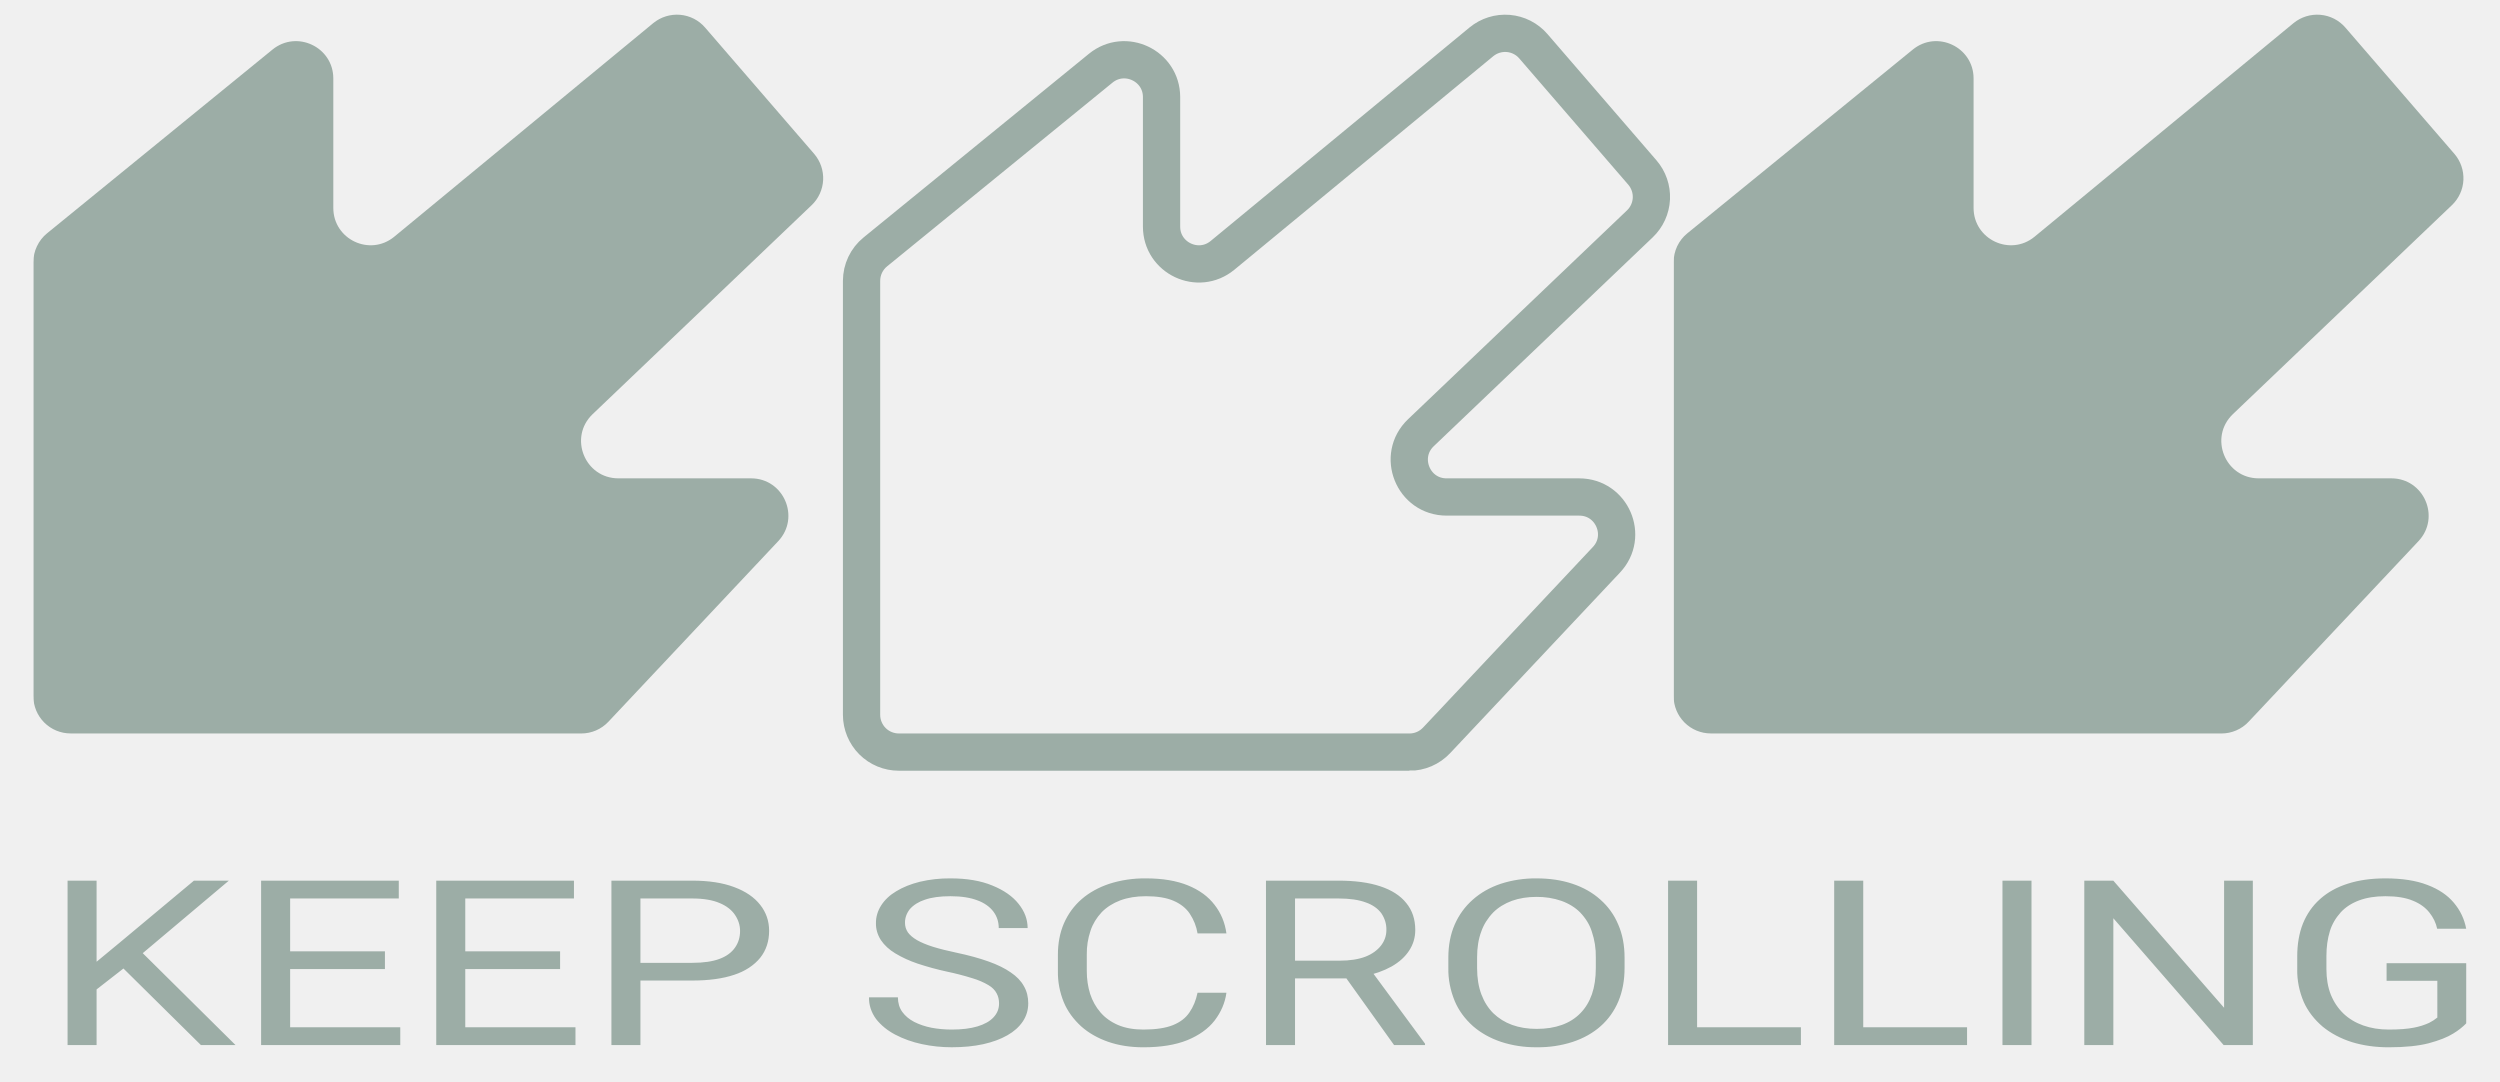
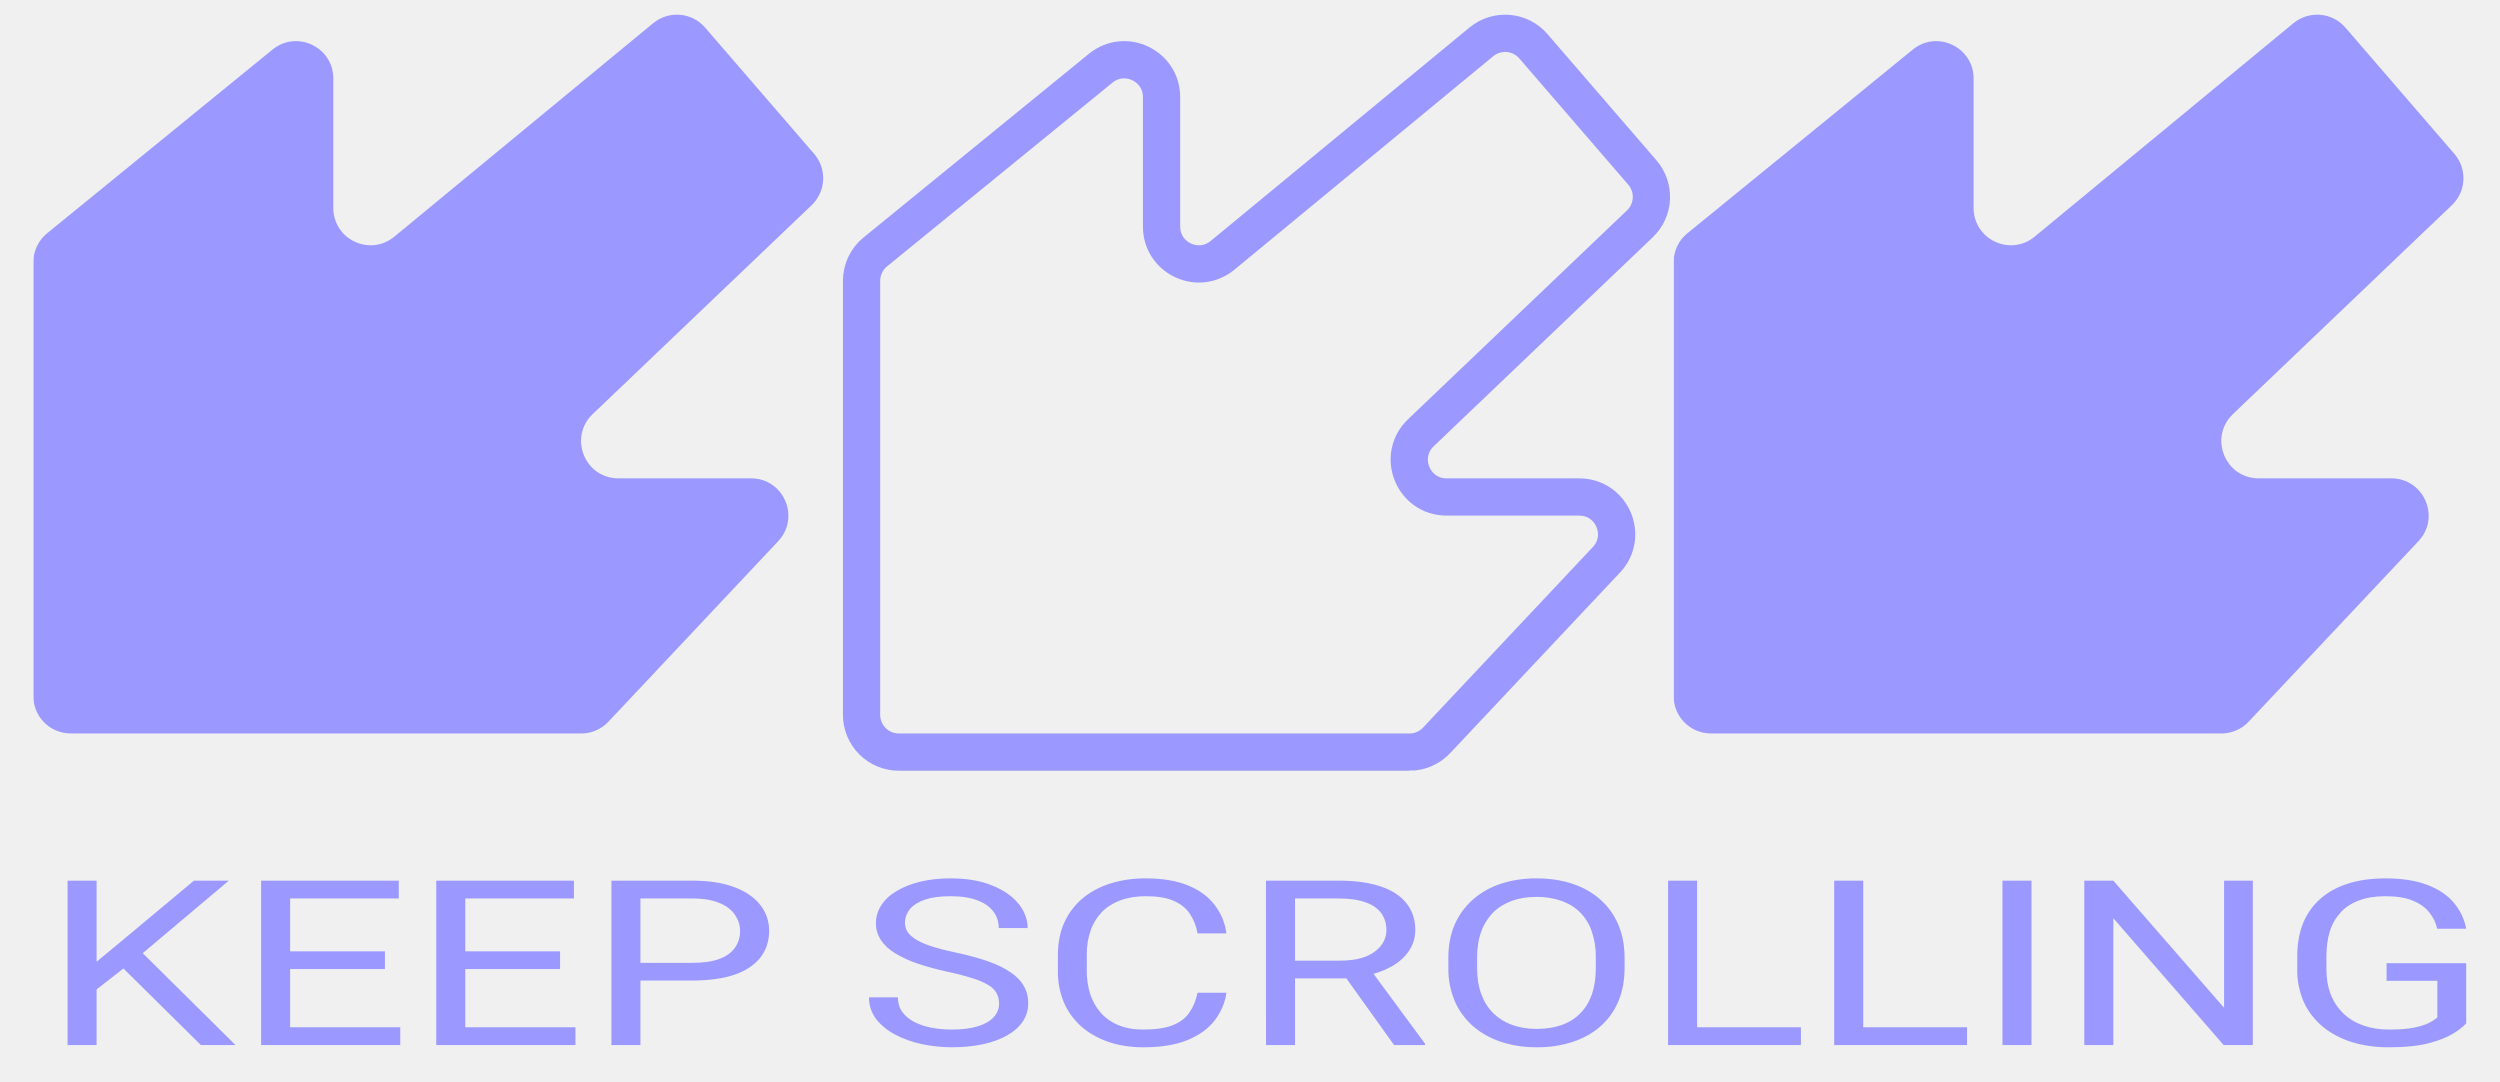
<svg xmlns="http://www.w3.org/2000/svg" width="74" height="32" viewBox="0 0 74 32" fill="none">
  <g clip-path="url(#clip0_56_362)">
    <g clip-path="url(#clip1_56_362)">
      <mask id="mask0_56_362" style="mask-type:luminance" maskUnits="userSpaceOnUse" x="0" y="0" width="25" height="23">
        <path d="M0.987 0H24.711V22.069H0.987V0Z" fill="white" />
      </mask>
      <g mask="url(#mask0_56_362)">
-         <path d="M17.204 21.71H2.09C1.798 21.71 1.517 21.594 1.31 21.387C1.103 21.18 0.987 20.899 0.987 20.607V7.761C0.987 7.597 1.023 7.436 1.094 7.288C1.164 7.14 1.266 7.009 1.393 6.906L8.065 1.468C8.786 0.88 9.866 1.393 9.866 2.323V6.155C9.866 7.087 10.951 7.6 11.671 7.006L19.334 0.686C19.557 0.503 19.842 0.414 20.13 0.438C20.417 0.462 20.684 0.598 20.872 0.817L24.099 4.554C24.283 4.769 24.379 5.046 24.365 5.329C24.351 5.611 24.229 5.878 24.025 6.073L17.543 12.258C16.822 12.945 17.309 14.159 18.304 14.159H22.232C23.198 14.159 23.697 15.315 23.035 16.019L18.008 21.364C17.904 21.474 17.78 21.561 17.642 21.621C17.503 21.681 17.354 21.711 17.204 21.711V21.71Z" fill="#9CADA6" />
+         <path d="M17.204 21.71H2.09C1.798 21.71 1.517 21.594 1.31 21.387C1.103 21.18 0.987 20.899 0.987 20.607V7.761C0.987 7.597 1.023 7.436 1.094 7.288C1.164 7.14 1.266 7.009 1.393 6.906L8.065 1.468C8.786 0.88 9.866 1.393 9.866 2.323V6.155C9.866 7.087 10.951 7.6 11.671 7.006L19.334 0.686C19.557 0.503 19.842 0.414 20.13 0.438C20.417 0.462 20.684 0.598 20.872 0.817L24.099 4.554C24.283 4.769 24.379 5.046 24.365 5.329C24.351 5.611 24.229 5.878 24.025 6.073L17.543 12.258C16.822 12.945 17.309 14.159 18.304 14.159H22.232C23.198 14.159 23.697 15.315 23.035 16.019L18.008 21.364C17.904 21.474 17.78 21.561 17.642 21.621C17.503 21.681 17.354 21.711 17.204 21.711V21.71Z" fill="#9b99ff" />
      </g>
      <mask id="mask1_56_362" style="mask-type:luminance" maskUnits="userSpaceOnUse" x="24" y="0" width="26" height="24">
        <path d="M24.711 0H49.538V23.172H24.711V0Z" fill="white" />
      </mask>
      <g mask="url(#mask1_56_362)">
-         <path d="M41.719 22.262H26.606C26.313 22.262 26.032 22.146 25.825 21.939C25.619 21.732 25.502 21.451 25.502 21.159V8.313C25.502 8.149 25.539 7.987 25.609 7.839C25.679 7.692 25.781 7.561 25.908 7.458L32.581 2.019C33.302 1.432 34.382 1.945 34.382 2.874V6.707C34.382 7.639 35.467 8.152 36.187 7.558L43.85 1.238C44.073 1.055 44.358 0.966 44.645 0.99C44.933 1.014 45.199 1.15 45.387 1.368L48.614 5.106C48.799 5.321 48.894 5.598 48.881 5.88C48.867 6.163 48.745 6.43 48.541 6.625L42.058 12.809C41.338 13.497 41.824 14.711 42.82 14.711H46.746C47.714 14.711 48.213 15.867 47.55 16.57L42.522 21.916C42.419 22.025 42.295 22.113 42.156 22.173C42.018 22.232 41.869 22.263 41.718 22.263L41.719 22.262Z" stroke="#9CADA6" stroke-width="1.103" />
+         <path d="M41.719 22.262H26.606C26.313 22.262 26.032 22.146 25.825 21.939C25.619 21.732 25.502 21.451 25.502 21.159V8.313C25.502 8.149 25.539 7.987 25.609 7.839C25.679 7.692 25.781 7.561 25.908 7.458L32.581 2.019C33.302 1.432 34.382 1.945 34.382 2.874V6.707C34.382 7.639 35.467 8.152 36.187 7.558L43.85 1.238C44.073 1.055 44.358 0.966 44.645 0.99C44.933 1.014 45.199 1.15 45.387 1.368L48.614 5.106C48.799 5.321 48.894 5.598 48.881 5.88C48.867 6.163 48.745 6.43 48.541 6.625L42.058 12.809C41.338 13.497 41.824 14.711 42.82 14.711H46.746C47.714 14.711 48.213 15.867 47.55 16.57L42.522 21.916C42.419 22.025 42.295 22.113 42.156 22.173C42.018 22.232 41.869 22.263 41.718 22.263L41.719 22.262Z" stroke="#9b99ff" stroke-width="1.103" />
      </g>
      <mask id="mask2_56_362" style="mask-type:luminance" maskUnits="userSpaceOnUse" x="49" y="0" width="25" height="23">
        <path d="M49.539 0H73.263V22.069H49.539V0Z" fill="white" />
      </mask>
      <g mask="url(#mask2_56_362)">
-         <path d="M65.755 21.71H50.642C50.349 21.71 50.069 21.594 49.862 21.387C49.655 21.18 49.539 20.899 49.539 20.607V7.761C49.539 7.597 49.575 7.436 49.645 7.288C49.715 7.14 49.818 7.009 49.945 6.906L56.618 1.468C57.338 0.88 58.418 1.393 58.418 2.323V6.155C58.418 7.087 59.504 7.6 60.224 7.006L67.886 0.686C68.109 0.503 68.394 0.414 68.681 0.438C68.969 0.462 69.235 0.598 69.424 0.817L72.65 4.554C72.835 4.769 72.93 5.046 72.917 5.329C72.903 5.611 72.781 5.878 72.576 6.073L66.095 12.257C65.374 12.945 65.861 14.159 66.857 14.159H70.783C71.75 14.159 72.249 15.314 71.587 16.018L66.559 21.363C66.456 21.473 66.332 21.561 66.193 21.62C66.055 21.68 65.906 21.711 65.755 21.711V21.71Z" fill="#9CADA6" />
+         <path d="M65.755 21.71H50.642C50.349 21.71 50.069 21.594 49.862 21.387C49.655 21.18 49.539 20.899 49.539 20.607V7.761C49.539 7.597 49.575 7.436 49.645 7.288C49.715 7.14 49.818 7.009 49.945 6.906L56.618 1.468C57.338 0.88 58.418 1.393 58.418 2.323V6.155C58.418 7.087 59.504 7.6 60.224 7.006L67.886 0.686C68.109 0.503 68.394 0.414 68.681 0.438C68.969 0.462 69.235 0.598 69.424 0.817L72.65 4.554C72.835 4.769 72.93 5.046 72.917 5.329C72.903 5.611 72.781 5.878 72.576 6.073L66.095 12.257C65.374 12.945 65.861 14.159 66.857 14.159H70.783C71.75 14.159 72.249 15.314 71.587 16.018L66.559 21.363C66.456 21.473 66.332 21.561 66.193 21.62C66.055 21.68 65.906 21.711 65.755 21.711V21.71Z" fill="#9b99ff" />
      </g>
-       <path d="M2.859 26.067V30.933H2V26.067H2.859ZM6.774 26.067L4.08 28.336L2.565 29.516L2.423 28.828L3.563 27.885L5.741 26.067H6.774ZM5.946 30.933L3.545 28.56L4.058 28.048L6.971 30.933H5.946ZM11.848 30.408V30.933H8.414V30.408H11.848ZM8.588 26.067V30.933H7.729V26.067H8.588ZM11.394 28.159V28.684H8.414V28.159H11.394ZM11.804 26.067V26.595H8.414V26.067H11.804ZM17.034 30.408V30.933H13.599V30.408H17.034ZM13.772 26.067V30.933H12.913V26.067H13.772ZM16.579 28.159V28.684H13.599V28.159H16.579ZM16.989 26.067V26.595H13.599V26.067H16.989ZM20.49 29.024H18.757V28.5H20.49C20.825 28.5 21.097 28.46 21.305 28.38C21.501 28.308 21.66 28.191 21.759 28.045C21.858 27.902 21.906 27.74 21.906 27.557C21.906 27.39 21.857 27.233 21.759 27.086C21.66 26.936 21.501 26.812 21.305 26.732C21.097 26.641 20.825 26.595 20.489 26.595H18.957V30.933H18.098V26.067H20.489C20.98 26.067 21.394 26.13 21.732 26.258C22.071 26.384 22.328 26.56 22.503 26.785C22.678 27.008 22.766 27.263 22.766 27.55C22.766 27.863 22.678 28.129 22.503 28.349C22.322 28.573 22.053 28.75 21.732 28.854C21.394 28.968 20.98 29.024 20.49 29.024ZM29.572 29.703C29.572 29.589 29.548 29.489 29.5 29.402C29.451 29.307 29.367 29.224 29.26 29.161C29.117 29.076 28.958 29.008 28.788 28.957C28.541 28.88 28.288 28.814 28.03 28.76C27.734 28.696 27.444 28.616 27.162 28.523C26.924 28.443 26.701 28.341 26.499 28.219C26.322 28.113 26.178 27.98 26.075 27.828C25.974 27.671 25.924 27.498 25.928 27.323C25.926 27.142 25.979 26.963 26.083 26.8C26.187 26.637 26.34 26.493 26.529 26.381C26.726 26.261 26.959 26.167 27.228 26.1C27.521 26.031 27.826 25.997 28.133 26C28.619 26 29.033 26.07 29.372 26.211C29.713 26.349 29.973 26.53 30.151 26.755C30.329 26.978 30.418 27.216 30.418 27.471H29.563C29.563 27.288 29.511 27.126 29.407 26.986C29.299 26.841 29.134 26.724 28.935 26.652C28.724 26.57 28.457 26.528 28.133 26.528C27.827 26.528 27.575 26.562 27.376 26.632C27.194 26.69 27.038 26.788 26.93 26.912C26.834 27.035 26.785 27.175 26.788 27.317C26.788 27.419 26.816 27.513 26.873 27.597C26.932 27.68 27.022 27.757 27.144 27.828C27.269 27.899 27.427 27.965 27.617 28.025C27.809 28.085 28.04 28.143 28.307 28.199C28.675 28.277 28.993 28.364 29.26 28.46C29.527 28.555 29.747 28.664 29.919 28.784C30.094 28.902 30.224 29.037 30.307 29.189C30.393 29.337 30.436 29.507 30.436 29.696C30.436 29.895 30.383 30.074 30.276 30.234C30.168 30.396 30.01 30.537 29.817 30.645C29.618 30.759 29.379 30.847 29.1 30.909C28.823 30.969 28.515 30.999 28.172 30.999C27.873 30.999 27.578 30.969 27.287 30.906C27.005 30.846 26.739 30.751 26.499 30.625C26.268 30.504 26.075 30.346 25.933 30.164C25.789 29.967 25.717 29.746 25.723 29.522H26.578C26.578 29.689 26.622 29.833 26.708 29.953C26.794 30.072 26.911 30.17 27.06 30.248C27.212 30.325 27.382 30.383 27.572 30.421C27.765 30.457 27.965 30.475 28.172 30.475C28.473 30.475 28.727 30.444 28.935 30.381C29.142 30.318 29.3 30.23 29.407 30.114C29.517 29.998 29.572 29.861 29.572 29.703ZM35.447 29.385H36.302C36.264 29.676 36.145 29.957 35.95 30.211C35.76 30.454 35.492 30.646 35.144 30.789C34.797 30.929 34.364 31 33.843 31C33.463 31 33.117 30.946 32.806 30.839C32.499 30.733 32.226 30.578 32.008 30.385C31.776 30.174 31.601 29.933 31.491 29.673C31.368 29.372 31.308 29.058 31.314 28.744V28.259C31.314 27.918 31.373 27.61 31.491 27.334C31.613 27.055 31.787 26.816 32.013 26.618C32.239 26.421 32.52 26.265 32.837 26.16C33.178 26.05 33.547 25.996 33.919 26C34.409 26 34.823 26.069 35.162 26.207C35.501 26.345 35.763 26.537 35.95 26.782C36.14 27.025 36.258 27.307 36.302 27.628H35.447C35.415 27.424 35.337 27.226 35.216 27.043C35.109 26.883 34.942 26.75 34.734 26.662C34.526 26.572 34.255 26.528 33.919 26.528C33.631 26.528 33.377 26.57 33.158 26.652C32.941 26.734 32.753 26.855 32.61 27.002C32.456 27.167 32.344 27.352 32.28 27.548C32.203 27.778 32.165 28.015 32.169 28.253V28.744C32.169 28.982 32.202 29.206 32.267 29.416C32.335 29.625 32.437 29.809 32.574 29.967C32.705 30.121 32.884 30.25 33.096 30.341C33.306 30.43 33.555 30.475 33.843 30.475C34.208 30.475 34.499 30.431 34.716 30.345C34.934 30.257 35.096 30.133 35.206 29.97C35.319 29.807 35.4 29.613 35.447 29.385ZM37.473 26.067H39.621C40.107 26.067 40.519 26.122 40.855 26.234C41.193 26.345 41.45 26.51 41.625 26.729C41.803 26.945 41.892 27.211 41.892 27.527C41.892 27.75 41.832 27.954 41.71 28.139C41.591 28.322 41.419 28.477 41.193 28.607C40.953 28.74 40.681 28.836 40.391 28.891L40.151 28.961H38.133L38.124 28.436H39.648C39.956 28.436 40.213 28.396 40.418 28.317C40.611 28.242 40.772 28.127 40.881 27.985C40.986 27.847 41.037 27.694 41.037 27.527C41.042 27.357 40.992 27.188 40.89 27.036C40.787 26.893 40.624 26.779 40.427 26.712C40.219 26.634 39.95 26.595 39.621 26.595H38.333V30.933H37.474L37.473 26.067ZM41.264 30.933L39.686 28.727L40.582 28.724L42.181 30.893V30.933H41.264ZM48.087 28.346V28.654C48.087 29.019 48.026 29.346 47.905 29.636C47.783 29.925 47.608 30.172 47.379 30.375C47.155 30.575 46.873 30.733 46.555 30.839C46.218 30.949 45.853 31.004 45.486 30.999C45.123 31.003 44.763 30.948 44.431 30.839C44.112 30.732 43.829 30.573 43.602 30.375C43.359 30.158 43.176 29.907 43.062 29.636C42.93 29.318 42.865 28.987 42.871 28.654V28.346C42.871 27.98 42.934 27.654 43.059 27.367C43.186 27.077 43.366 26.831 43.597 26.628C43.829 26.423 44.104 26.267 44.422 26.16C44.754 26.052 45.114 25.997 45.477 26C45.873 26 46.228 26.053 46.546 26.16C46.867 26.267 47.142 26.423 47.37 26.628C47.601 26.831 47.779 27.077 47.9 27.367C48.025 27.654 48.087 27.98 48.087 28.346ZM47.236 28.654V28.34C47.242 28.081 47.201 27.822 47.116 27.57C47.052 27.368 46.935 27.178 46.773 27.009C46.629 26.862 46.437 26.744 46.216 26.665C45.985 26.585 45.732 26.545 45.477 26.548C45.21 26.548 44.968 26.587 44.751 26.665C44.533 26.746 44.344 26.863 44.199 27.009C44.036 27.178 43.917 27.369 43.847 27.57C43.763 27.793 43.722 28.049 43.722 28.339V28.653C43.722 28.946 43.764 29.204 43.847 29.429C43.93 29.651 44.049 29.84 44.203 29.993C44.361 30.145 44.546 30.26 44.76 30.338C44.976 30.416 45.219 30.455 45.486 30.455C45.766 30.455 46.013 30.416 46.23 30.338C46.447 30.26 46.629 30.145 46.777 29.993C46.929 29.84 47.043 29.651 47.121 29.429C47.198 29.204 47.236 28.946 47.236 28.653V28.654ZM53.307 30.408V30.933H50.066V30.408H53.307ZM50.234 26.067V30.933H49.375V26.067H50.234ZM58.225 30.408V30.933H54.982V30.408H58.225ZM55.152 26.067V30.933H54.292V26.067L55.152 26.067ZM60.132 26.067V30.933H59.273V26.067L60.132 26.067ZM66.684 26.067V30.933H65.819L62.555 27.18V30.933H61.695V26.067H62.554L65.833 29.83V26.067H66.684ZM73 28.51V30.292C72.891 30.404 72.762 30.505 72.617 30.592C72.442 30.702 72.2 30.797 71.891 30.88C71.585 30.959 71.19 31 70.706 31C70.311 31 69.947 30.949 69.615 30.846C69.288 30.743 68.995 30.588 68.755 30.392C68.505 30.18 68.314 29.932 68.193 29.663C68.058 29.348 67.992 29.019 67.998 28.688V28.309C67.998 27.946 68.054 27.622 68.167 27.337C68.283 27.051 68.452 26.81 68.674 26.612C68.895 26.413 69.176 26.257 69.494 26.157C69.818 26.052 70.189 26 70.608 26C71.104 26 71.518 26.065 71.851 26.194C72.186 26.321 72.447 26.497 72.634 26.722C72.824 26.947 72.946 27.203 72.999 27.491H72.14C72.105 27.32 72.026 27.157 71.908 27.009C71.792 26.862 71.624 26.741 71.423 26.661C71.212 26.572 70.941 26.528 70.608 26.528C70.308 26.528 70.048 26.57 69.829 26.652C69.61 26.733 69.423 26.855 69.285 27.006C69.133 27.175 69.024 27.365 68.964 27.564C68.896 27.783 68.862 28.028 68.862 28.303V28.687C68.862 28.968 68.905 29.218 68.991 29.439C69.08 29.66 69.207 29.848 69.369 30.004C69.533 30.158 69.727 30.274 69.953 30.354C70.181 30.435 70.434 30.475 70.71 30.475C71.016 30.475 71.264 30.456 71.454 30.418C71.611 30.388 71.761 30.341 71.899 30.278C71.989 30.233 72.072 30.18 72.145 30.12V29.031H70.643V28.51L73 28.51Z" fill="#9CADA6" />
+       <path d="M2.859 26.067V30.933H2V26.067H2.859ZM6.774 26.067L4.08 28.336L2.565 29.516L2.423 28.828L3.563 27.885L5.741 26.067H6.774ZM5.946 30.933L3.545 28.56L4.058 28.048L6.971 30.933H5.946ZM11.848 30.408V30.933H8.414V30.408H11.848ZM8.588 26.067V30.933H7.729V26.067H8.588ZM11.394 28.159V28.684H8.414V28.159H11.394ZM11.804 26.067V26.595H8.414V26.067H11.804ZM17.034 30.408V30.933H13.599V30.408H17.034ZM13.772 26.067V30.933H12.913V26.067H13.772ZM16.579 28.159V28.684H13.599V28.159H16.579ZM16.989 26.067V26.595H13.599V26.067H16.989ZM20.49 29.024H18.757V28.5H20.49C20.825 28.5 21.097 28.46 21.305 28.38C21.501 28.308 21.66 28.191 21.759 28.045C21.858 27.902 21.906 27.74 21.906 27.557C21.906 27.39 21.857 27.233 21.759 27.086C21.66 26.936 21.501 26.812 21.305 26.732C21.097 26.641 20.825 26.595 20.489 26.595H18.957V30.933H18.098V26.067H20.489C20.98 26.067 21.394 26.13 21.732 26.258C22.071 26.384 22.328 26.56 22.503 26.785C22.678 27.008 22.766 27.263 22.766 27.55C22.766 27.863 22.678 28.129 22.503 28.349C22.322 28.573 22.053 28.75 21.732 28.854C21.394 28.968 20.98 29.024 20.49 29.024ZM29.572 29.703C29.572 29.589 29.548 29.489 29.5 29.402C29.451 29.307 29.367 29.224 29.26 29.161C29.117 29.076 28.958 29.008 28.788 28.957C28.541 28.88 28.288 28.814 28.03 28.76C27.734 28.696 27.444 28.616 27.162 28.523C26.924 28.443 26.701 28.341 26.499 28.219C26.322 28.113 26.178 27.98 26.075 27.828C25.974 27.671 25.924 27.498 25.928 27.323C25.926 27.142 25.979 26.963 26.083 26.8C26.187 26.637 26.34 26.493 26.529 26.381C26.726 26.261 26.959 26.167 27.228 26.1C27.521 26.031 27.826 25.997 28.133 26C28.619 26 29.033 26.07 29.372 26.211C29.713 26.349 29.973 26.53 30.151 26.755C30.329 26.978 30.418 27.216 30.418 27.471H29.563C29.563 27.288 29.511 27.126 29.407 26.986C29.299 26.841 29.134 26.724 28.935 26.652C28.724 26.57 28.457 26.528 28.133 26.528C27.827 26.528 27.575 26.562 27.376 26.632C27.194 26.69 27.038 26.788 26.93 26.912C26.834 27.035 26.785 27.175 26.788 27.317C26.788 27.419 26.816 27.513 26.873 27.597C26.932 27.68 27.022 27.757 27.144 27.828C27.269 27.899 27.427 27.965 27.617 28.025C27.809 28.085 28.04 28.143 28.307 28.199C28.675 28.277 28.993 28.364 29.26 28.46C29.527 28.555 29.747 28.664 29.919 28.784C30.094 28.902 30.224 29.037 30.307 29.189C30.393 29.337 30.436 29.507 30.436 29.696C30.436 29.895 30.383 30.074 30.276 30.234C30.168 30.396 30.01 30.537 29.817 30.645C29.618 30.759 29.379 30.847 29.1 30.909C28.823 30.969 28.515 30.999 28.172 30.999C27.873 30.999 27.578 30.969 27.287 30.906C27.005 30.846 26.739 30.751 26.499 30.625C26.268 30.504 26.075 30.346 25.933 30.164C25.789 29.967 25.717 29.746 25.723 29.522H26.578C26.578 29.689 26.622 29.833 26.708 29.953C26.794 30.072 26.911 30.17 27.06 30.248C27.212 30.325 27.382 30.383 27.572 30.421C27.765 30.457 27.965 30.475 28.172 30.475C28.473 30.475 28.727 30.444 28.935 30.381C29.142 30.318 29.3 30.23 29.407 30.114C29.517 29.998 29.572 29.861 29.572 29.703ZM35.447 29.385H36.302C36.264 29.676 36.145 29.957 35.95 30.211C35.76 30.454 35.492 30.646 35.144 30.789C34.797 30.929 34.364 31 33.843 31C33.463 31 33.117 30.946 32.806 30.839C32.499 30.733 32.226 30.578 32.008 30.385C31.776 30.174 31.601 29.933 31.491 29.673C31.368 29.372 31.308 29.058 31.314 28.744V28.259C31.314 27.918 31.373 27.61 31.491 27.334C31.613 27.055 31.787 26.816 32.013 26.618C32.239 26.421 32.52 26.265 32.837 26.16C33.178 26.05 33.547 25.996 33.919 26C34.409 26 34.823 26.069 35.162 26.207C35.501 26.345 35.763 26.537 35.95 26.782C36.14 27.025 36.258 27.307 36.302 27.628H35.447C35.415 27.424 35.337 27.226 35.216 27.043C35.109 26.883 34.942 26.75 34.734 26.662C34.526 26.572 34.255 26.528 33.919 26.528C33.631 26.528 33.377 26.57 33.158 26.652C32.941 26.734 32.753 26.855 32.61 27.002C32.456 27.167 32.344 27.352 32.28 27.548C32.203 27.778 32.165 28.015 32.169 28.253V28.744C32.169 28.982 32.202 29.206 32.267 29.416C32.335 29.625 32.437 29.809 32.574 29.967C32.705 30.121 32.884 30.25 33.096 30.341C33.306 30.43 33.555 30.475 33.843 30.475C34.208 30.475 34.499 30.431 34.716 30.345C34.934 30.257 35.096 30.133 35.206 29.97C35.319 29.807 35.4 29.613 35.447 29.385ZM37.473 26.067H39.621C40.107 26.067 40.519 26.122 40.855 26.234C41.193 26.345 41.45 26.51 41.625 26.729C41.803 26.945 41.892 27.211 41.892 27.527C41.892 27.75 41.832 27.954 41.71 28.139C41.591 28.322 41.419 28.477 41.193 28.607C40.953 28.74 40.681 28.836 40.391 28.891L40.151 28.961H38.133L38.124 28.436H39.648C39.956 28.436 40.213 28.396 40.418 28.317C40.611 28.242 40.772 28.127 40.881 27.985C40.986 27.847 41.037 27.694 41.037 27.527C41.042 27.357 40.992 27.188 40.89 27.036C40.787 26.893 40.624 26.779 40.427 26.712C40.219 26.634 39.95 26.595 39.621 26.595H38.333V30.933H37.474L37.473 26.067ZM41.264 30.933L39.686 28.727L40.582 28.724L42.181 30.893V30.933H41.264ZM48.087 28.346V28.654C48.087 29.019 48.026 29.346 47.905 29.636C47.783 29.925 47.608 30.172 47.379 30.375C47.155 30.575 46.873 30.733 46.555 30.839C46.218 30.949 45.853 31.004 45.486 30.999C45.123 31.003 44.763 30.948 44.431 30.839C44.112 30.732 43.829 30.573 43.602 30.375C43.359 30.158 43.176 29.907 43.062 29.636C42.93 29.318 42.865 28.987 42.871 28.654V28.346C42.871 27.98 42.934 27.654 43.059 27.367C43.186 27.077 43.366 26.831 43.597 26.628C43.829 26.423 44.104 26.267 44.422 26.16C44.754 26.052 45.114 25.997 45.477 26C45.873 26 46.228 26.053 46.546 26.16C46.867 26.267 47.142 26.423 47.37 26.628C47.601 26.831 47.779 27.077 47.9 27.367C48.025 27.654 48.087 27.98 48.087 28.346ZM47.236 28.654V28.34C47.242 28.081 47.201 27.822 47.116 27.57C47.052 27.368 46.935 27.178 46.773 27.009C46.629 26.862 46.437 26.744 46.216 26.665C45.985 26.585 45.732 26.545 45.477 26.548C45.21 26.548 44.968 26.587 44.751 26.665C44.533 26.746 44.344 26.863 44.199 27.009C44.036 27.178 43.917 27.369 43.847 27.57C43.763 27.793 43.722 28.049 43.722 28.339V28.653C43.722 28.946 43.764 29.204 43.847 29.429C43.93 29.651 44.049 29.84 44.203 29.993C44.361 30.145 44.546 30.26 44.76 30.338C44.976 30.416 45.219 30.455 45.486 30.455C45.766 30.455 46.013 30.416 46.23 30.338C46.447 30.26 46.629 30.145 46.777 29.993C46.929 29.84 47.043 29.651 47.121 29.429C47.198 29.204 47.236 28.946 47.236 28.653V28.654ZM53.307 30.408V30.933H50.066V30.408H53.307ZM50.234 26.067V30.933H49.375V26.067H50.234ZM58.225 30.408V30.933H54.982V30.408H58.225ZM55.152 26.067V30.933H54.292V26.067L55.152 26.067ZM60.132 26.067V30.933H59.273V26.067L60.132 26.067ZM66.684 26.067V30.933H65.819L62.555 27.18V30.933H61.695V26.067H62.554L65.833 29.83V26.067H66.684ZM73 28.51V30.292C72.891 30.404 72.762 30.505 72.617 30.592C72.442 30.702 72.2 30.797 71.891 30.88C71.585 30.959 71.19 31 70.706 31C70.311 31 69.947 30.949 69.615 30.846C69.288 30.743 68.995 30.588 68.755 30.392C68.505 30.18 68.314 29.932 68.193 29.663C68.058 29.348 67.992 29.019 67.998 28.688V28.309C67.998 27.946 68.054 27.622 68.167 27.337C68.283 27.051 68.452 26.81 68.674 26.612C68.895 26.413 69.176 26.257 69.494 26.157C69.818 26.052 70.189 26 70.608 26C71.104 26 71.518 26.065 71.851 26.194C72.186 26.321 72.447 26.497 72.634 26.722C72.824 26.947 72.946 27.203 72.999 27.491H72.14C72.105 27.32 72.026 27.157 71.908 27.009C71.792 26.862 71.624 26.741 71.423 26.661C71.212 26.572 70.941 26.528 70.608 26.528C70.308 26.528 70.048 26.57 69.829 26.652C69.61 26.733 69.423 26.855 69.285 27.006C69.133 27.175 69.024 27.365 68.964 27.564C68.896 27.783 68.862 28.028 68.862 28.303V28.687C68.862 28.968 68.905 29.218 68.991 29.439C69.08 29.66 69.207 29.848 69.369 30.004C69.533 30.158 69.727 30.274 69.953 30.354C70.181 30.435 70.434 30.475 70.71 30.475C71.016 30.475 71.264 30.456 71.454 30.418C71.611 30.388 71.761 30.341 71.899 30.278C71.989 30.233 72.072 30.18 72.145 30.12V29.031H70.643V28.51L73 28.51Z" fill="#9b99ff" />
    </g>
  </g>
  <defs>
    <clipPath id="clip0_56_362">
      <rect width="72.95" height="32" fill="white" transform="translate(0.600098)" />
    </clipPath>
    <clipPath id="clip1_56_362">
      <rect width="72.828" height="32" fill="white" transform="translate(0.661377)" />
    </clipPath>
  </defs>
</svg>
